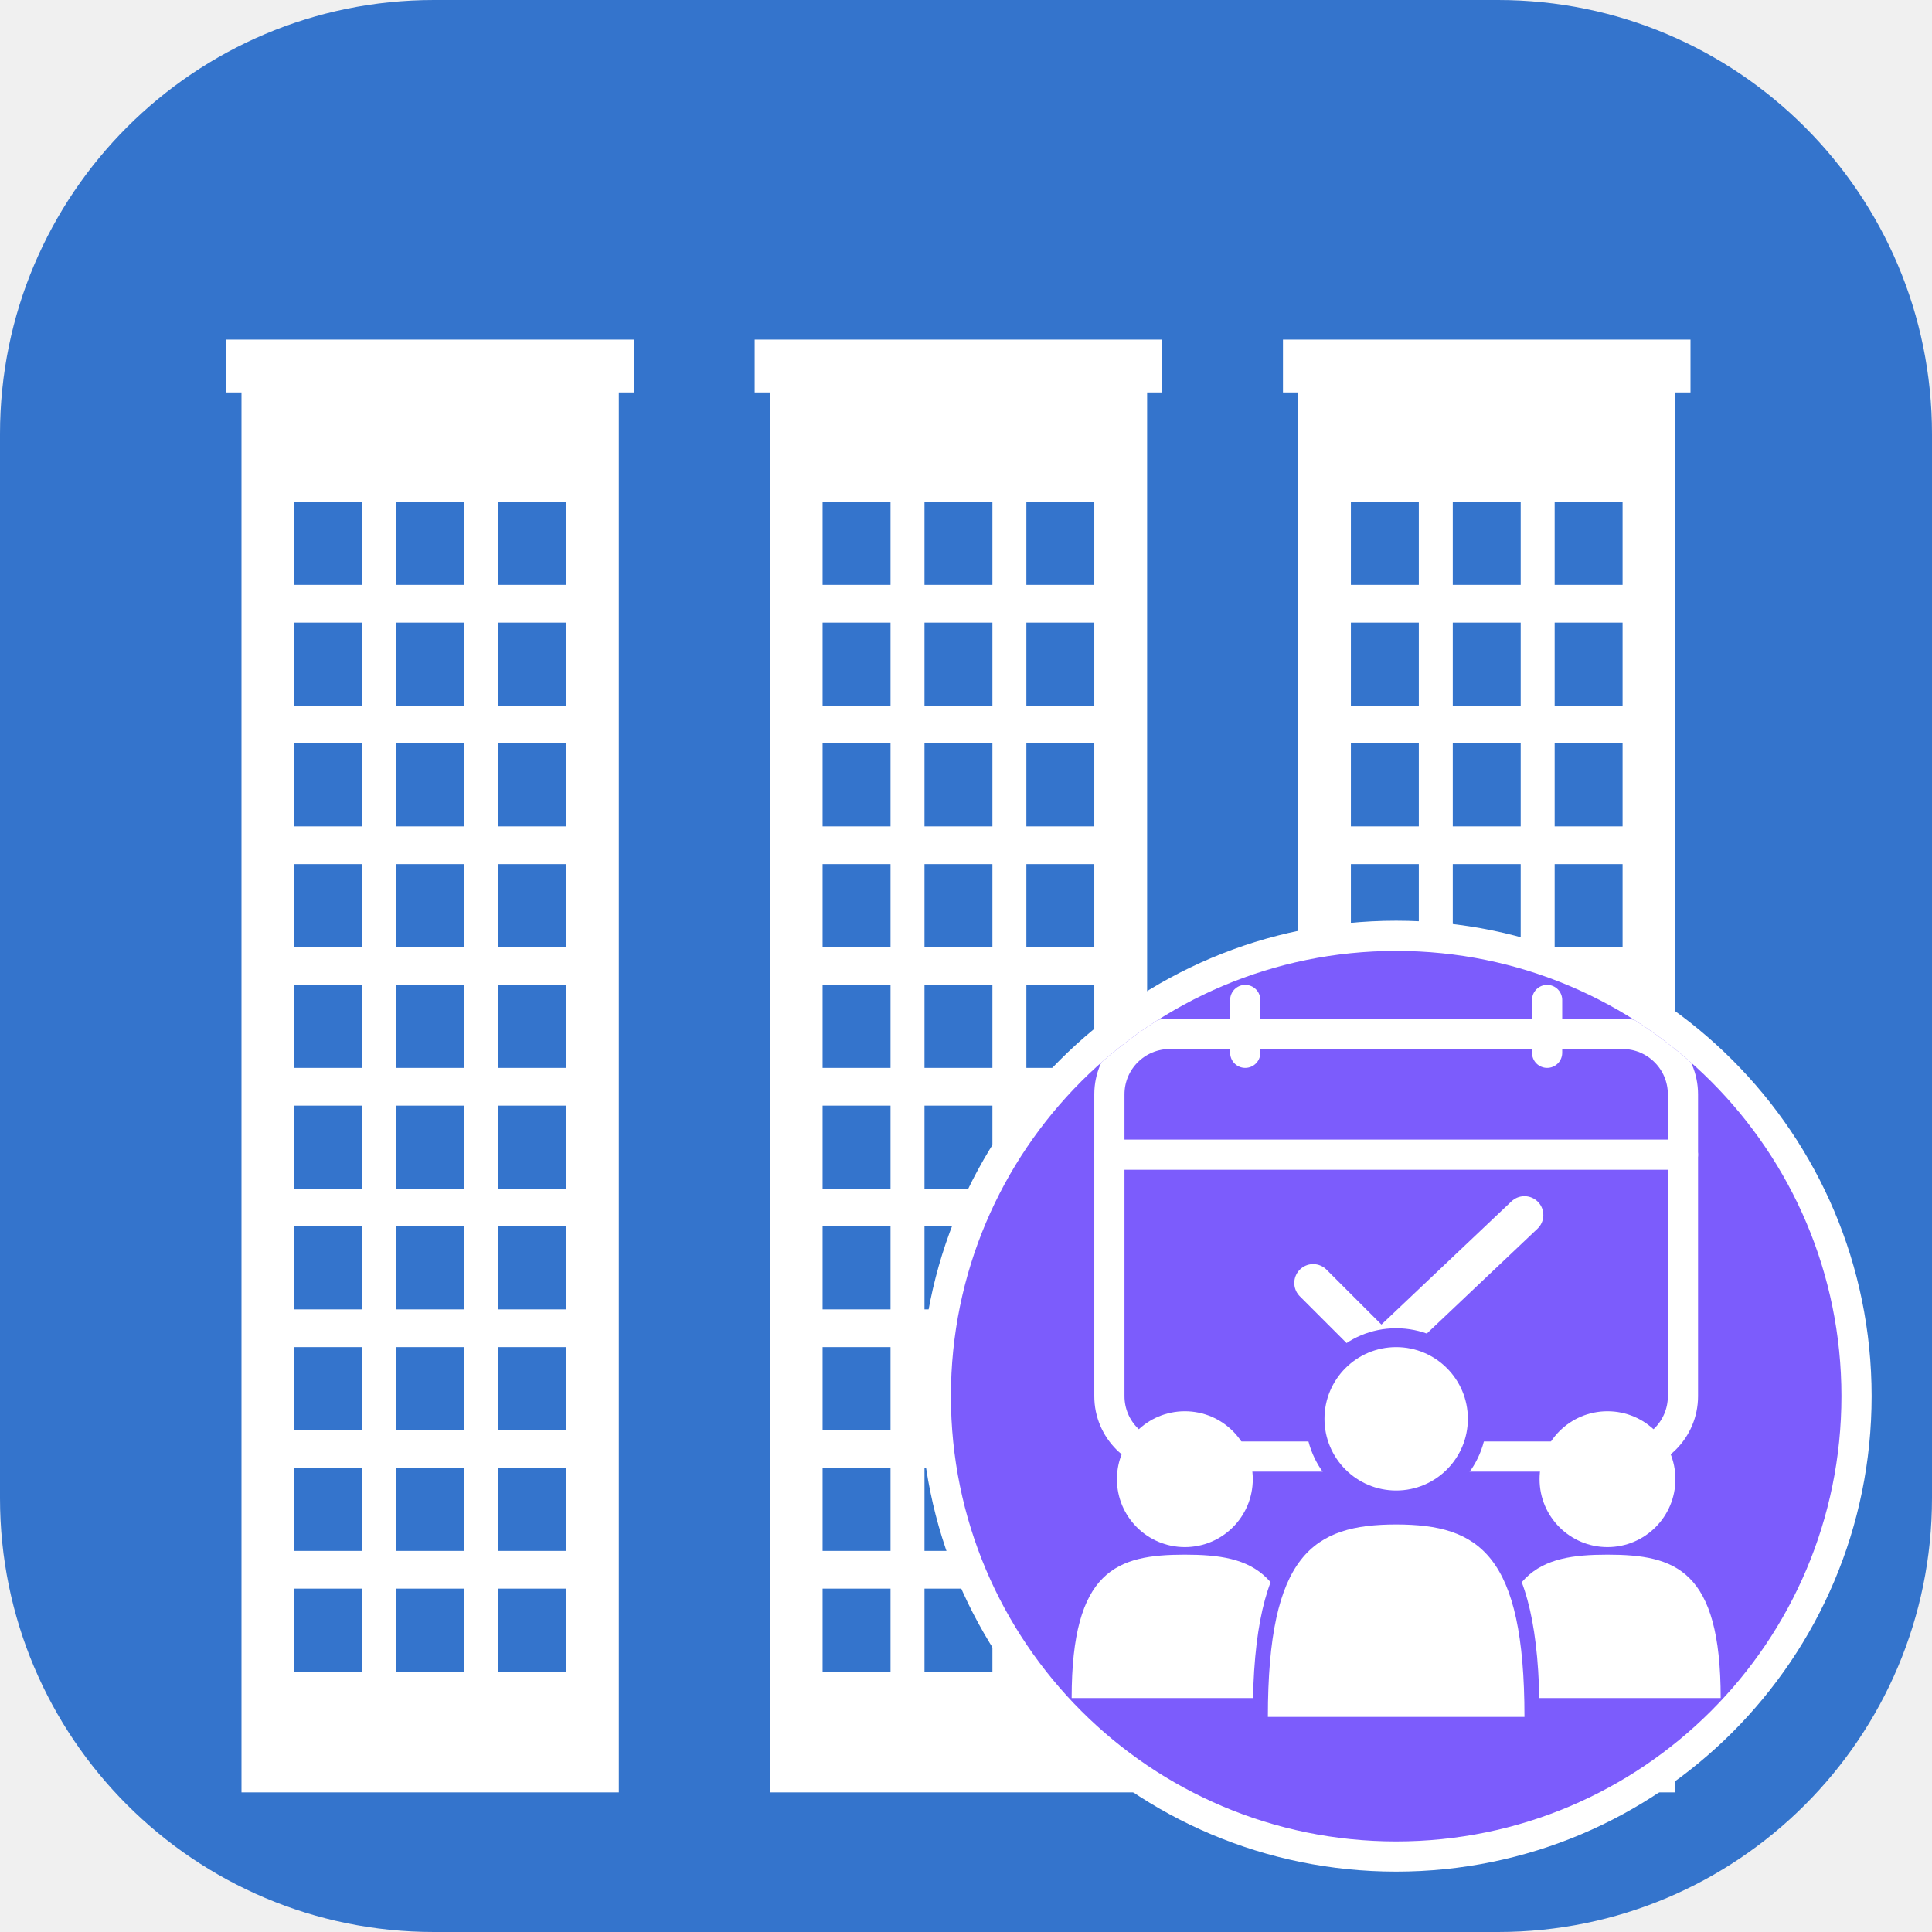
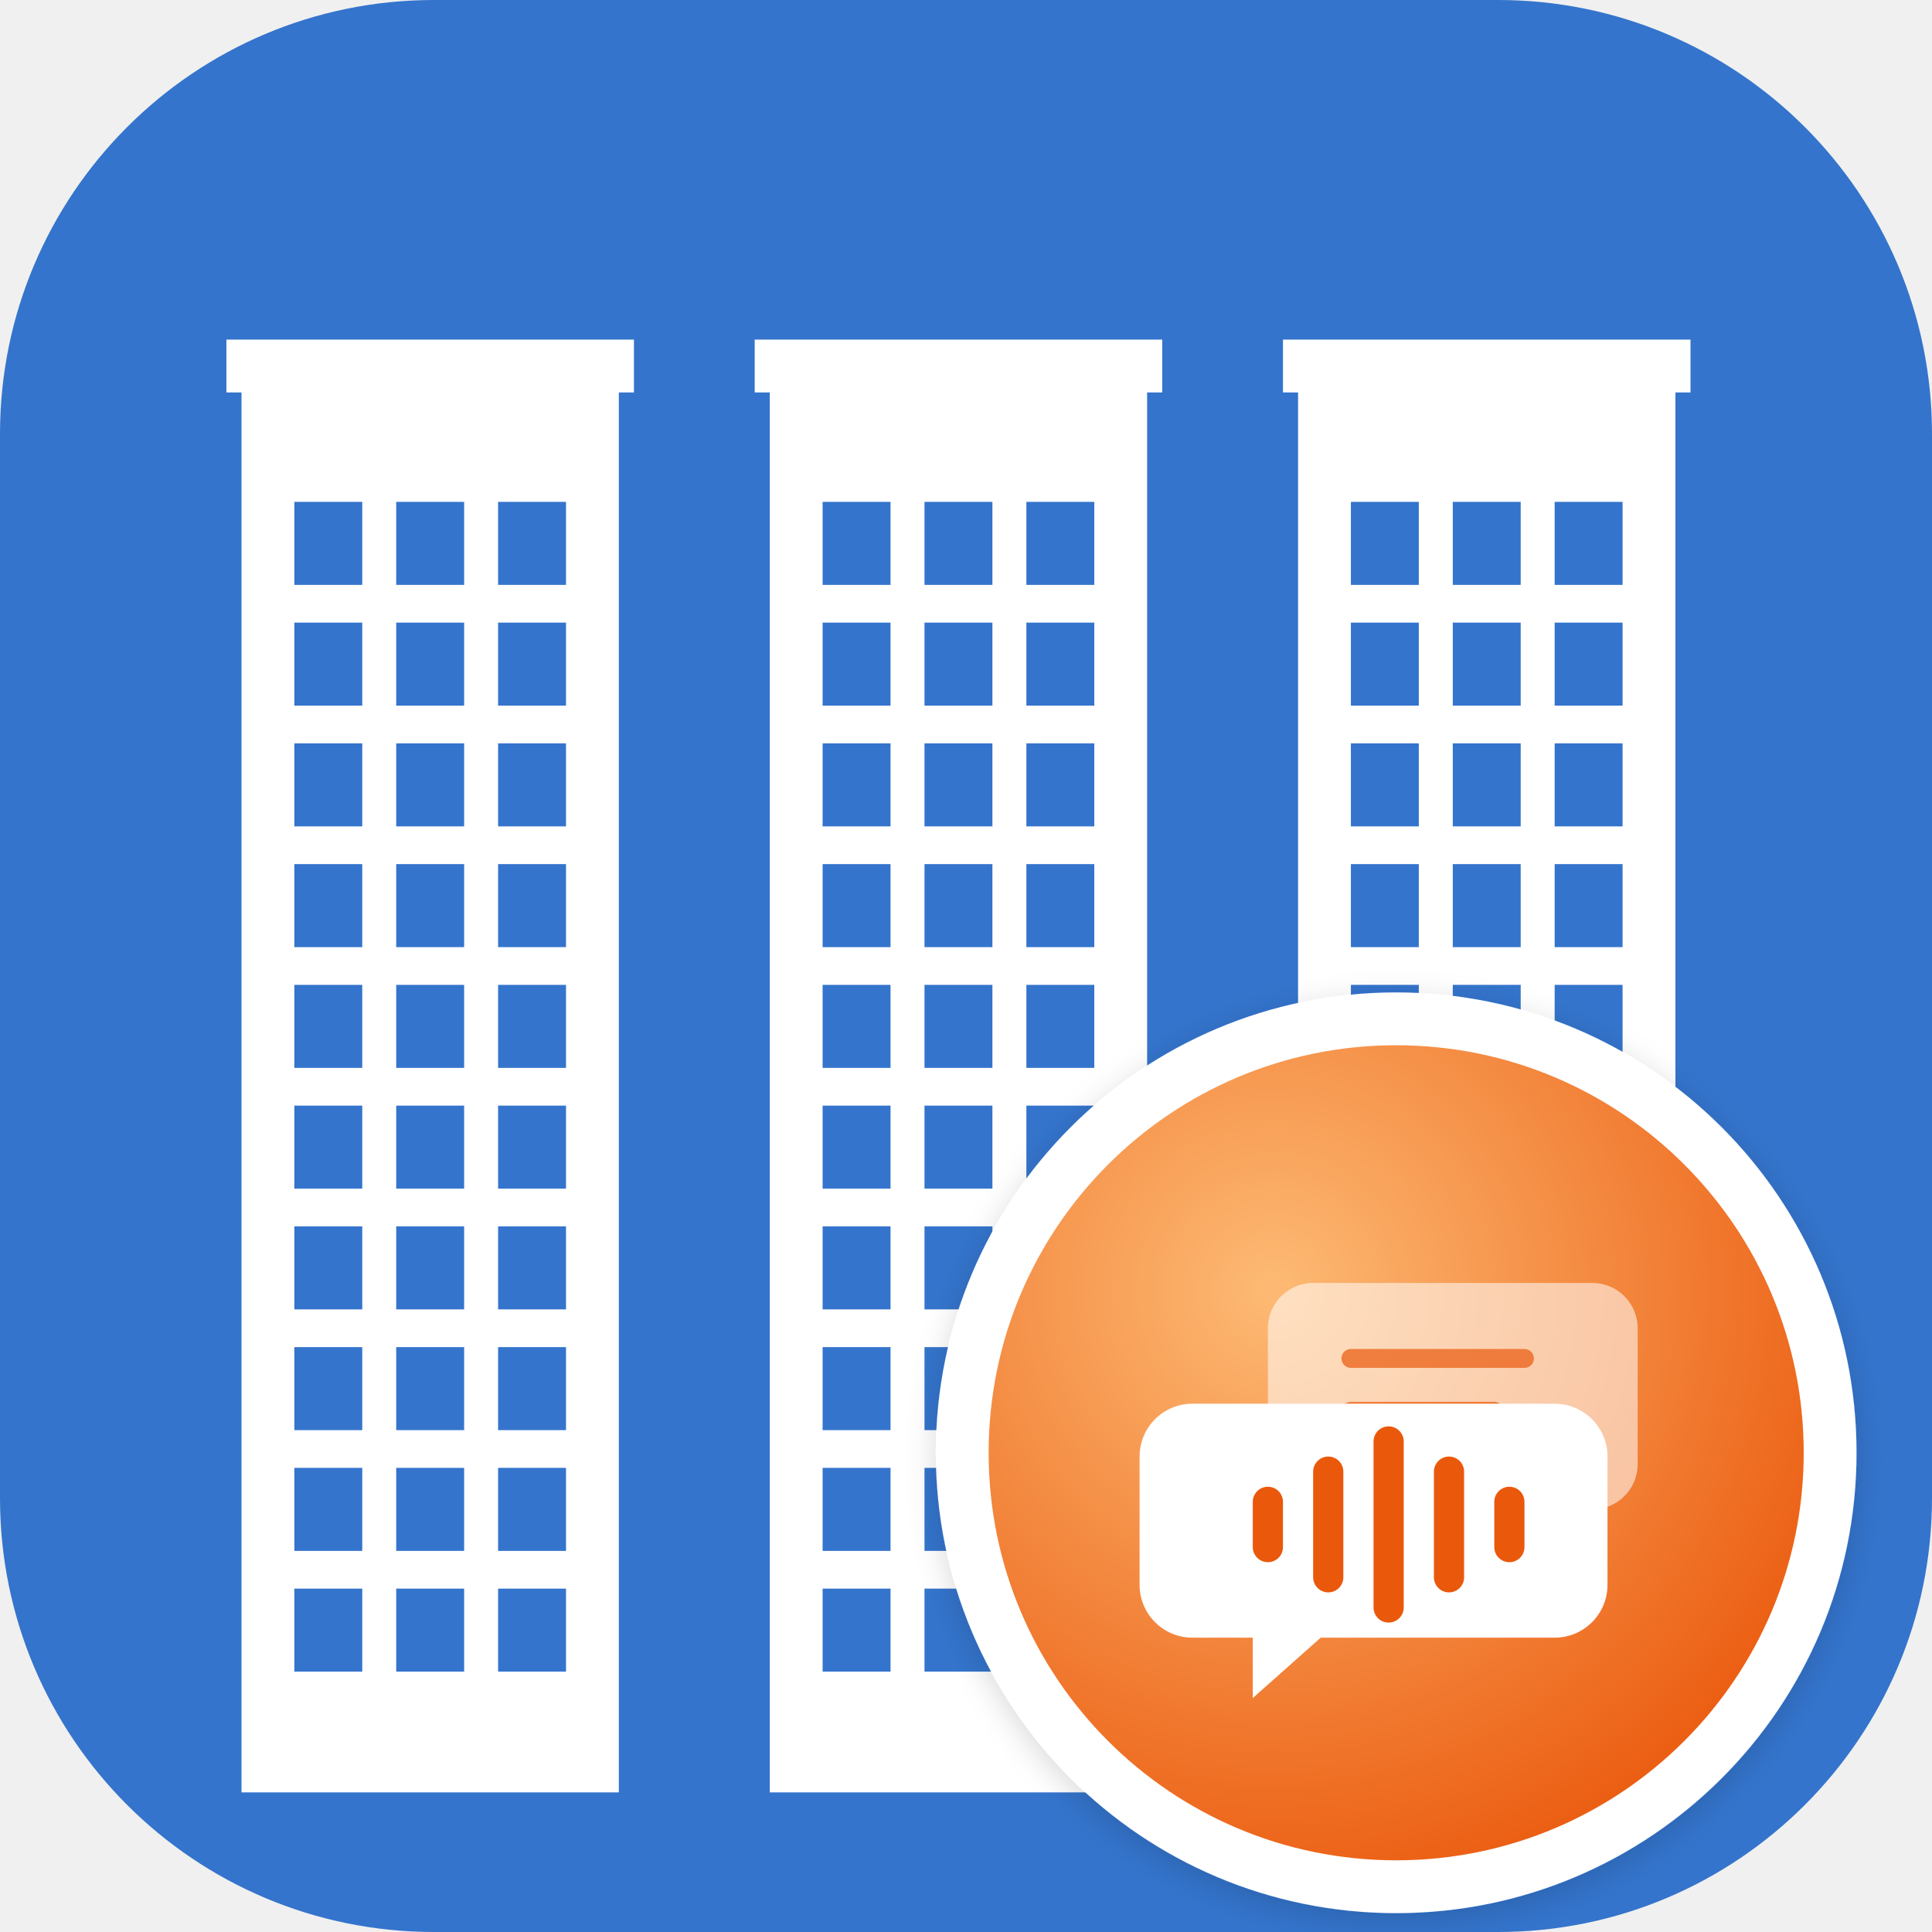
<svg xmlns="http://www.w3.org/2000/svg" viewBox="0 0 512 512" width="512" height="512">
+   <defs>
+     <radialGradient id="transOrange" cx="35%" cy="30%" r="80%">
+       <stop offset="0%" stop-color="#FDBA74" />
+       <stop offset="100%" stop-color="#EA580C" />
+     </radialGradient>
+     <filter id="badgeShadow" x="-30%" y="-30%" width="160%" height="160%">
+       <feDropShadow dx="0" dy="8" stdDeviation="12" flood-color="#0F172A" flood-opacity="0.28" />
+       <feDropShadow dx="0" dy="2" stdDeviation="4" flood-color="#000000" flood-opacity="0.15" />
+     </filter>
+   </defs>
  <rect width="512" height="512" rx="115" fill="#3474CC" />
  <g fill="#FFFFFF" transform="translate(8,0)">
    <rect x="56" y="98" width="100" height="377" />
    <rect x="52" y="90" width="108" height="14" />
    <rect x="196" y="98" width="100" height="377" />
    <rect x="192" y="90" width="108" height="14" />
    <rect x="336" y="98" width="100" height="377" />
    <rect x="332" y="90" width="108" height="14" />
  </g>
  <g fill="#3474CC" transform="translate(78,133)">
    <rect x="0" y="0" width="18" height="22" />
    <rect x="27" y="0" width="18" height="22" />
    <rect x="54" y="0" width="18" height="22" />
    <rect x="0" y="32" width="18" height="22" />
    <rect x="27" y="32" width="18" height="22" />
    <rect x="54" y="32" width="18" height="22" />
    <rect x="0" y="64" width="18" height="22" />
    <rect x="27" y="64" width="18" height="22" />
    <rect x="54" y="64" width="18" height="22" />
    <rect x="0" y="96" width="18" height="22" />
    <rect x="27" y="96" width="18" height="22" />
    <rect x="54" y="96" width="18" height="22" />
    <rect x="0" y="128" width="18" height="22" />
    <rect x="27" y="128" width="18" height="22" />
    <rect x="54" y="128" width="18" height="22" />
    <rect x="0" y="160" width="18" height="22" />
    <rect x="27" y="160" width="18" height="22" />
    <rect x="54" y="160" width="18" height="22" />
    <rect x="0" y="192" width="18" height="22" />
    <rect x="27" y="192" width="18" height="22" />
    <rect x="54" y="192" width="18" height="22" />
    <rect x="0" y="224" width="18" height="22" />
    <rect x="27" y="224" width="18" height="22" />
    <rect x="54" y="224" width="18" height="22" />
    <rect x="0" y="256" width="18" height="22" />
    <rect x="27" y="256" width="18" height="22" />
    <rect x="54" y="256" width="18" height="22" />
    <rect x="0" y="288" width="18" height="22" />
    <rect x="27" y="288" width="18" height="22" />
    <rect x="54" y="288" width="18" height="22" />
  </g>
  <g fill="#3474CC" transform="translate(218,133)">
    <rect x="0" y="0" width="18" height="22" />
    <rect x="27" y="0" width="18" height="22" />
    <rect x="54" y="0" width="18" height="22" />
    <rect x="0" y="32" width="18" height="22" />
    <rect x="27" y="32" width="18" height="22" />
    <rect x="54" y="32" width="18" height="22" />
    <rect x="0" y="64" width="18" height="22" />
    <rect x="27" y="64" width="18" height="22" />
    <rect x="54" y="64" width="18" height="22" />
    <rect x="0" y="96" width="18" height="22" />
    <rect x="27" y="96" width="18" height="22" />
    <rect x="54" y="96" width="18" height="22" />
    <rect x="0" y="128" width="18" height="22" />
    <rect x="27" y="128" width="18" height="22" />
    <rect x="54" y="128" width="18" height="22" />
    <rect x="0" y="160" width="18" height="22" />
    <rect x="27" y="160" width="18" height="22" />
    <rect x="54" y="160" width="18" height="22" />
    <rect x="0" y="192" width="18" height="22" />
    <rect x="27" y="192" width="18" height="22" />
    <rect x="54" y="192" width="18" height="22" />
    <rect x="0" y="224" width="18" height="22" />
    <rect x="27" y="224" width="18" height="22" />
    <rect x="54" y="224" width="18" height="22" />
    <rect x="0" y="256" width="18" height="22" />
    <rect x="27" y="256" width="18" height="22" />
    <rect x="54" y="256" width="18" height="22" />
    <rect x="0" y="288" width="18" height="22" />
    <rect x="27" y="288" width="18" height="22" />
    <rect x="54" y="288" width="18" height="22" />
  </g>
  <g fill="#3474CC" transform="translate(358,133)">
    <rect x="0" y="0" width="18" height="22" />
    <rect x="27" y="0" width="18" height="22" />
    <rect x="54" y="0" width="18" height="22" />
    <rect x="0" y="32" width="18" height="22" />
    <rect x="27" y="32" width="18" height="22" />
    <rect x="54" y="32" width="18" height="22" />
    <rect x="0" y="64" width="18" height="22" />
    <rect x="27" y="64" width="18" height="22" />
    <rect x="54" y="64" width="18" height="22" />
    <rect x="0" y="96" width="18" height="22" />
    <rect x="27" y="96" width="18" height="22" />
    <rect x="54" y="96" width="18" height="22" />
    <rect x="0" y="128" width="18" height="22" />
    <rect x="27" y="128" width="18" height="22" />
    <rect x="54" y="128" width="18" height="22" />
    <rect x="0" y="160" width="18" height="22" />
    <rect x="27" y="160" width="18" height="22" />
    <rect x="54" y="160" width="18" height="22" />
    <rect x="0" y="192" width="18" height="22" />
    <rect x="27" y="192" width="18" height="22" />
    <rect x="54" y="192" width="18" height="22" />
    <rect x="0" y="224" width="18" height="22" />
    <rect x="27" y="224" width="18" height="22" />
    <rect x="54" y="224" width="18" height="22" />
    <rect x="0" y="256" width="18" height="22" />
    <rect x="27" y="256" width="18" height="22" />
    <rect x="54" y="256" width="18" height="22" />
    <rect x="0" y="288" width="18" height="22" />
    <rect x="27" y="288" width="18" height="22" />
    <rect x="54" y="288" width="18" height="22" />
  </g>
  <g id="badge">
-     <defs>
-       <clipPath id="circleClip">
-         <circle cx="370" cy="370" r="118" />
-       </clipPath>
-     </defs>
-     <circle cx="370" cy="370" r="126" fill="#FFFFFF" />
-     <circle cx="370" cy="370" r="118" fill="#7C5CFC" />
-     <g clip-path="url(#circleClip)">
-       <g fill="none" stroke="#FFFFFF" stroke-linecap="round" stroke-linejoin="round">
-         <rect x="294" y="274" width="152" height="112" rx="16" stroke-width="8" />
-         <line x1="294" y1="306" x2="446" y2="306" stroke-width="8" />
-         <line x1="330" y1="265" x2="330" y2="279" stroke-width="8" />
-         <line x1="410" y1="265" x2="410" y2="279" stroke-width="8" />
-         <path d="M 348 340 L 366 358 L 404 322" stroke-width="10" />
-       </g>
-       <g>
-         <circle cx="314" cy="392" r="18" fill="#FFFFFF" />
-         <path d="M 284 450 C 284 416 296 412 314 412 C 332 412 344 416 344 450 Z" fill="#FFFFFF" />
-       </g>
-       <g>
-         <circle cx="426" cy="392" r="18" fill="#FFFFFF" />
-         <path d="M 396 450 C 396 416 408 412 426 412 C 444 412 456 416 456 450 Z" fill="#FFFFFF" />
-       </g>
-       <g>
-         <circle cx="370" cy="376" r="24" fill="#7C5CFC" />
-         <circle cx="370" cy="376" r="19" fill="#FFFFFF" />
-         <path d="M 332 455 C 332 408 346 400 370 400 C 394 400 408 408 408 455 Z" fill="#7C5CFC" />
-         <path d="M 336 455 C 336 412 348 404 370 404 C 392 404 404 412 404 455 Z" fill="#FFFFFF" />
-       </g>
+     <circle cx="370" cy="385" r="122" fill="#FFFFFF" filter="url(#badgeShadow)" />
+     <circle cx="370" cy="385" r="108" fill="url(#transOrange)" />
+     <path d="M348 340 h74 a12 12 0 0 1 12 12 v36 a12 12 0 0 1 -12 12 h-50 l-14 14 v-14 h-10 a12 12 0 0 1 -12 -12 v-36 a12 12 0 0 1 12 -12 Z" fill="#FFFFFF" opacity="0.55" />
+     <g stroke="#EA580C" stroke-width="5" stroke-linecap="round" opacity="0.7">
+       <line x1="358" y1="360" x2="404" y2="360" />
+       <line x1="358" y1="374" x2="396" y2="374" />
+     </g>
+     <path d="M316 372 h96 a14 14 0 0 1 14 14 v34 a14 14 0 0 1 -14 14 h-62 l-18 16 v-16 h-16 a14 14 0 0 1 -14 -14 v-34 a14 14 0 0 1 14 -14 Z" fill="#FFFFFF" />
+     <g stroke="#EA580C" stroke-width="8" stroke-linecap="round">
+       <line x1="336" y1="398" x2="336" y2="410" />
+       <line x1="352" y1="390" x2="352" y2="418" />
+       <line x1="368" y1="382" x2="368" y2="426" />
+       <line x1="384" y1="390" x2="384" y2="418" />
+       <line x1="400" y1="398" x2="400" y2="410" />
    </g>
  </g>
</svg>
